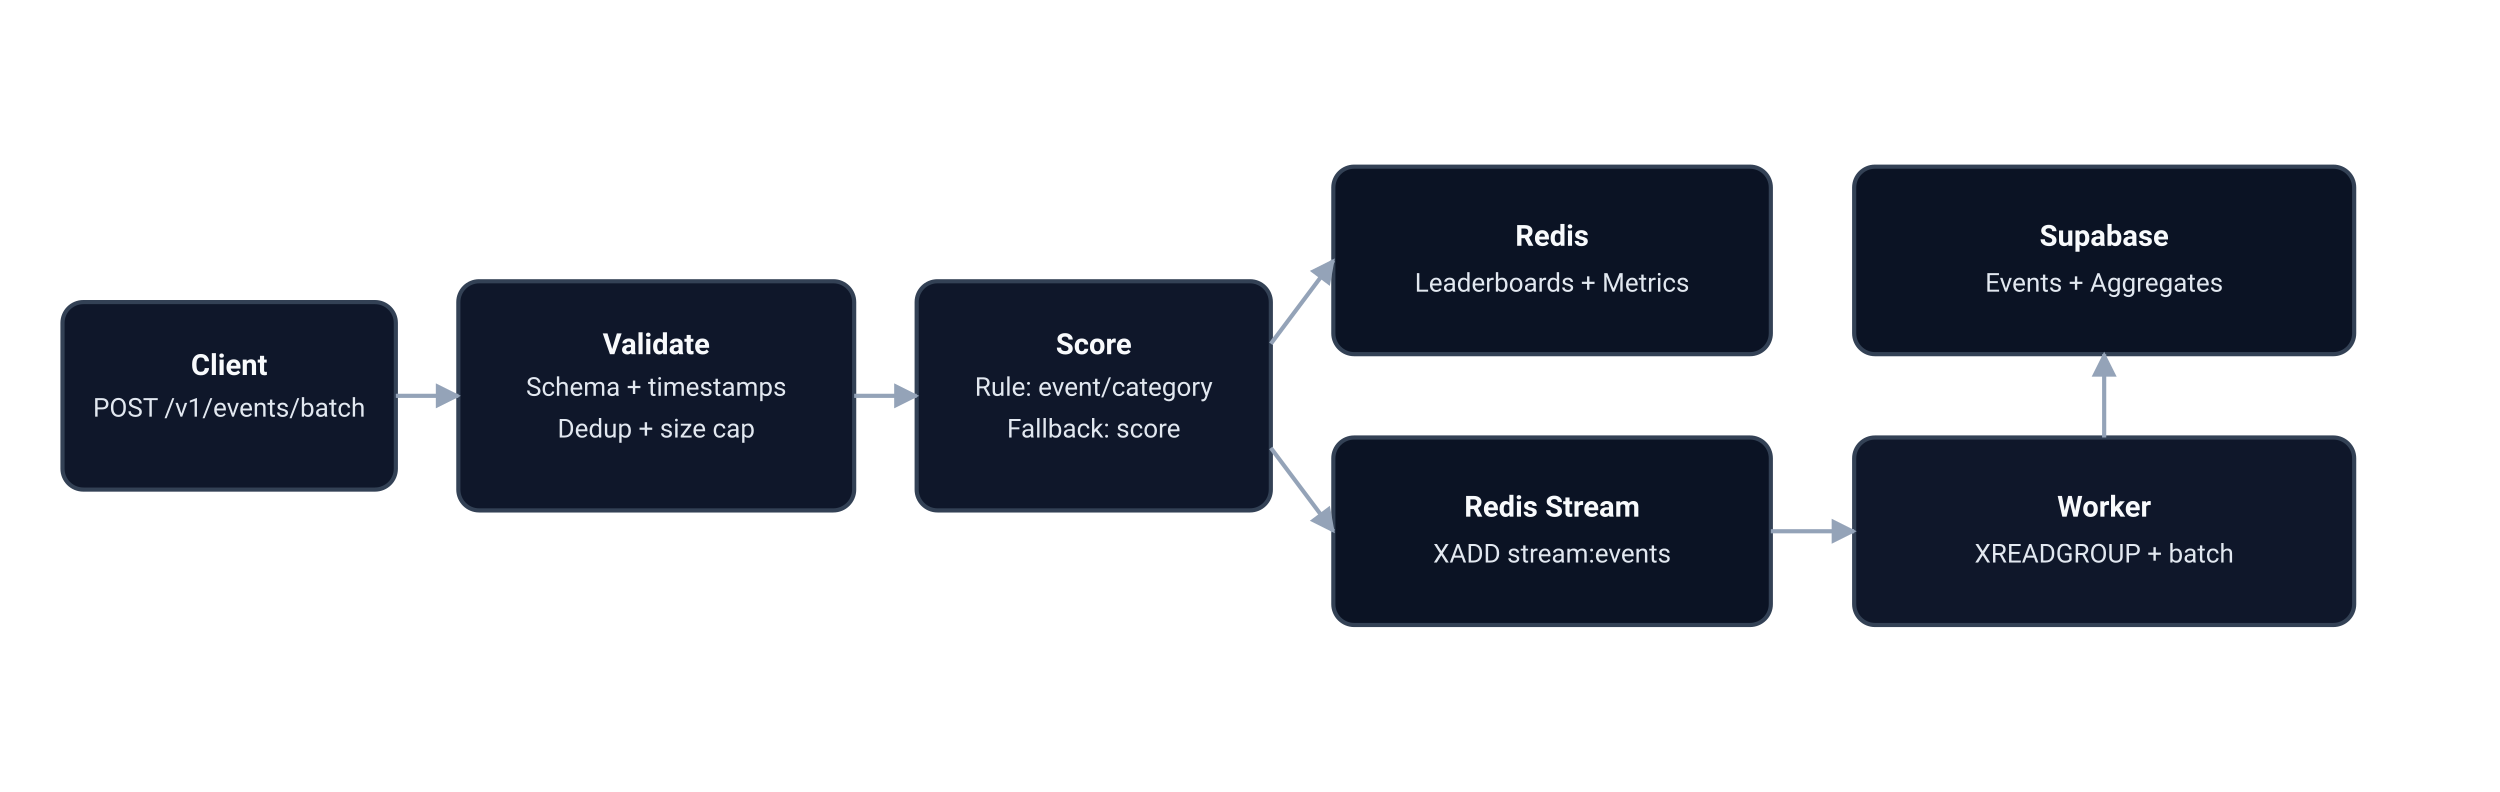
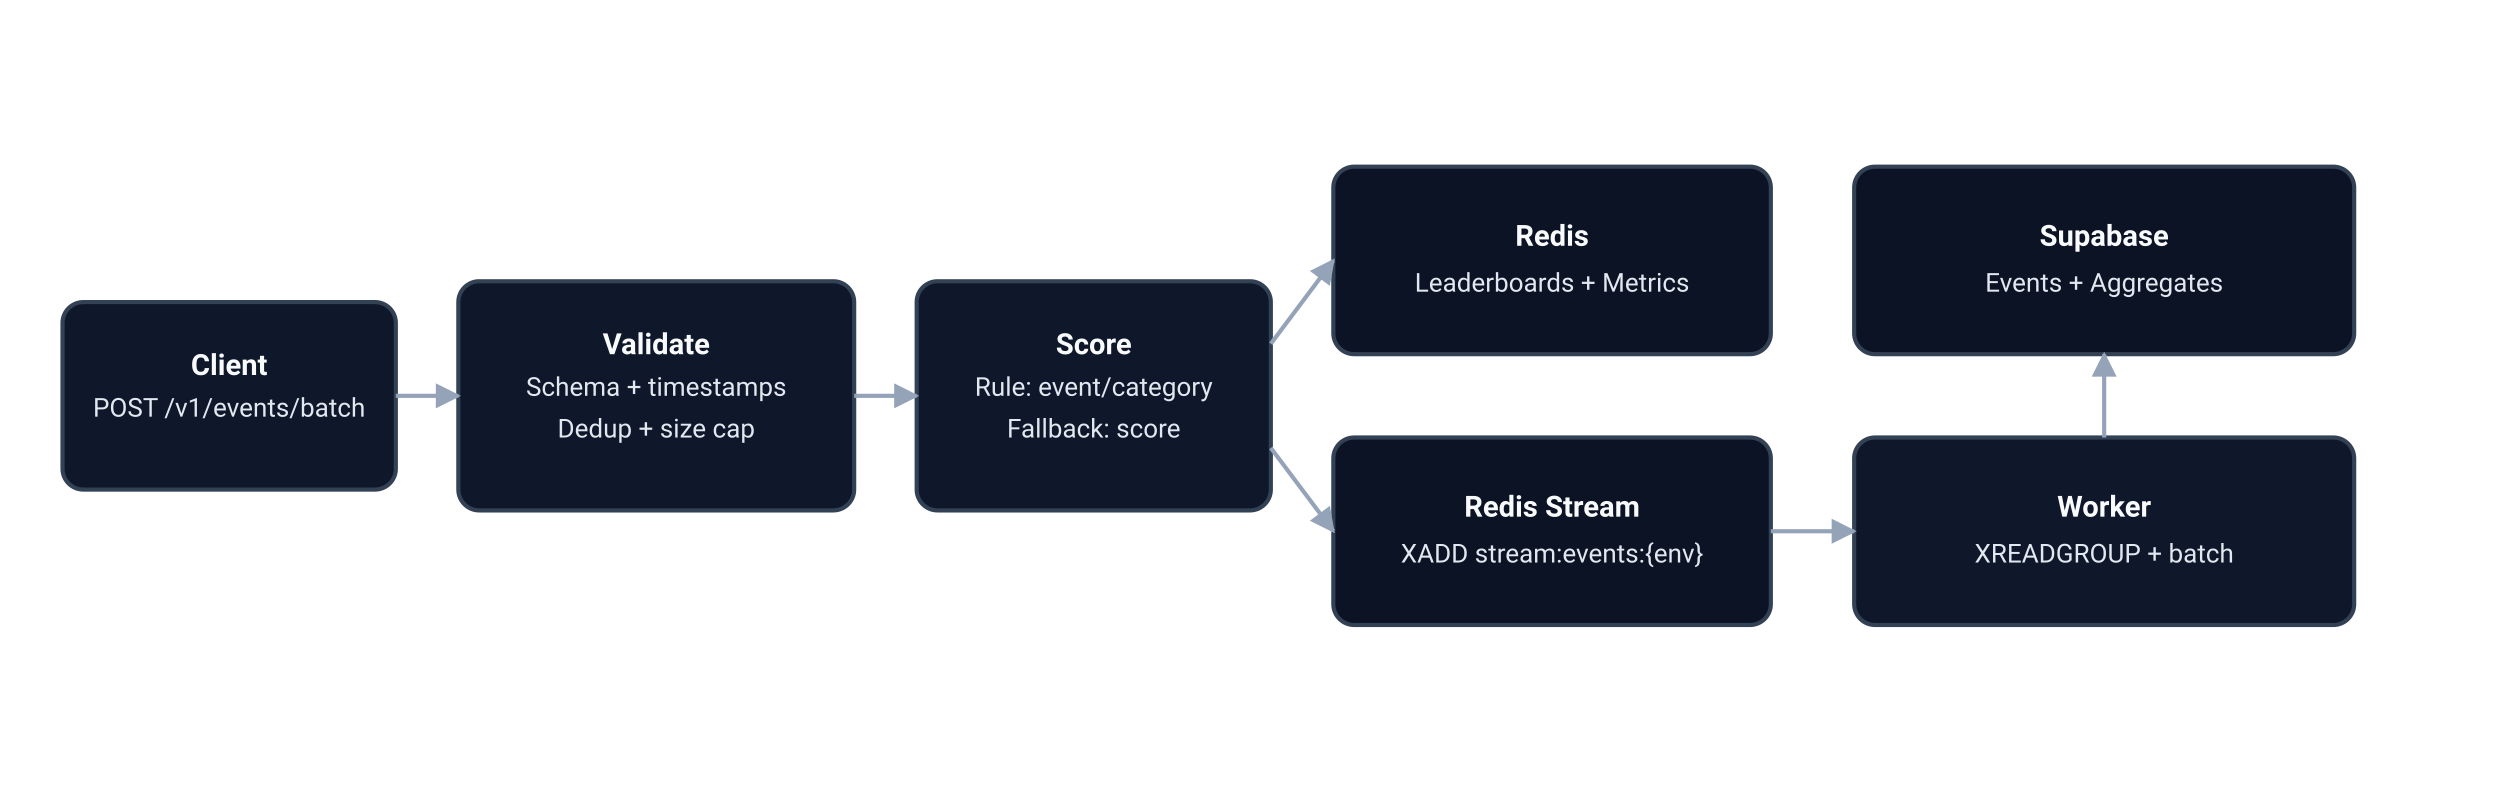
<svg xmlns="http://www.w3.org/2000/svg" width="1200" height="380" viewBox="0 0 1200 380">
  <defs>
    <style>
      .box { fill: #0f172a; stroke: #334155; stroke-width: 2; rx: 10; }
      .box-light { fill: #0b1324; stroke: #334155; stroke-width: 2; rx: 10; }
      .label { fill: #e2e8f0; font: 12.5px system-ui, -apple-system, Segoe UI, Roboto, Helvetica, Arial, sans-serif; }
      .title { fill: #f8fafc; font: 14px system-ui, -apple-system, Segoe UI, Roboto, Helvetica, Arial, sans-serif; font-weight: 600; }
      .arrow { stroke: #94a3b8; stroke-width: 2; fill: none; }
    </style>
    <marker id="arrow" viewBox="0 0 10 10" refX="9" refY="5" markerWidth="6" markerHeight="6" orient="auto-start-reverse">
      <path d="M 0 0 L 10 5 L 0 10 z" fill="#94a3b8" />
    </marker>
  </defs>
  <rect x="30" y="145" width="160" height="90" class="box" />
  <text x="110" y="180" class="title" text-anchor="middle">Client</text>
  <text x="110" y="200" class="label" text-anchor="middle">POST /v1/events/batch</text>
  <rect x="220" y="135" width="190" height="110" class="box" />
  <text x="315" y="170" class="title" text-anchor="middle">Validate</text>
  <text x="315" y="190" class="label" text-anchor="middle">Schema + timestamps</text>
  <text x="315" y="210" class="label" text-anchor="middle">Dedup + size cap</text>
  <rect x="440" y="135" width="170" height="110" class="box" />
  <text x="525" y="170" class="title" text-anchor="middle">Score</text>
  <text x="525" y="190" class="label" text-anchor="middle">Rule: event/category</text>
  <text x="525" y="210" class="label" text-anchor="middle">Fallback: score</text>
  <rect x="640" y="80" width="210" height="90" class="box-light" />
  <text x="745" y="118" class="title" text-anchor="middle">Redis</text>
  <text x="745" y="140" class="label" text-anchor="middle">Leaderboards + Metrics</text>
  <rect x="640" y="210" width="210" height="90" class="box-light" />
  <text x="745" y="248" class="title" text-anchor="middle">Redis Stream</text>
-   <text x="745" y="270" class="label" text-anchor="middle">XADD stream:events</text>
+   <text x="745" y="270" class="label" text-anchor="middle">XADD stream:events:{env}</text>
  <rect x="890" y="210" width="240" height="90" class="box" />
  <text x="1010" y="248" class="title" text-anchor="middle">Worker</text>
  <text x="1010" y="270" class="label" text-anchor="middle">XREADGROUP + batch</text>
  <rect x="890" y="80" width="240" height="90" class="box-light" />
  <text x="1010" y="118" class="title" text-anchor="middle">Supabase</text>
  <text x="1010" y="140" class="label" text-anchor="middle">Events + Aggregates</text>
  <path d="M 190 190 L 220 190" class="arrow" marker-end="url(#arrow)" />
  <path d="M 410 190 L 440 190" class="arrow" marker-end="url(#arrow)" />
  <path d="M 610 165 L 640 125" class="arrow" marker-end="url(#arrow)" />
  <path d="M 610 215 L 640 255" class="arrow" marker-end="url(#arrow)" />
  <path d="M 850 255 L 890 255" class="arrow" marker-end="url(#arrow)" />
  <path d="M 1010 210 L 1010 170" class="arrow" marker-end="url(#arrow)" />
</svg>
